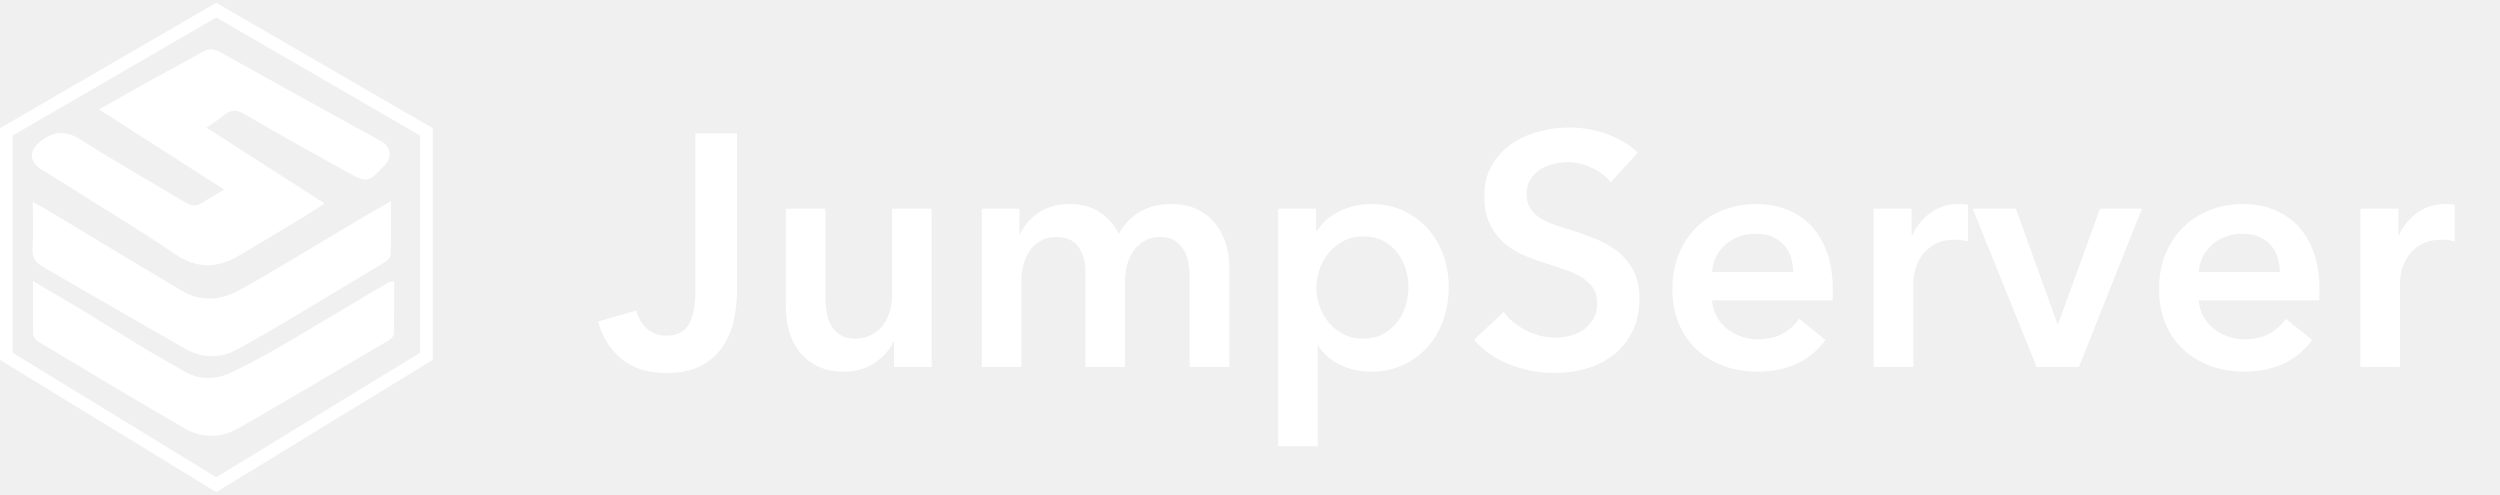
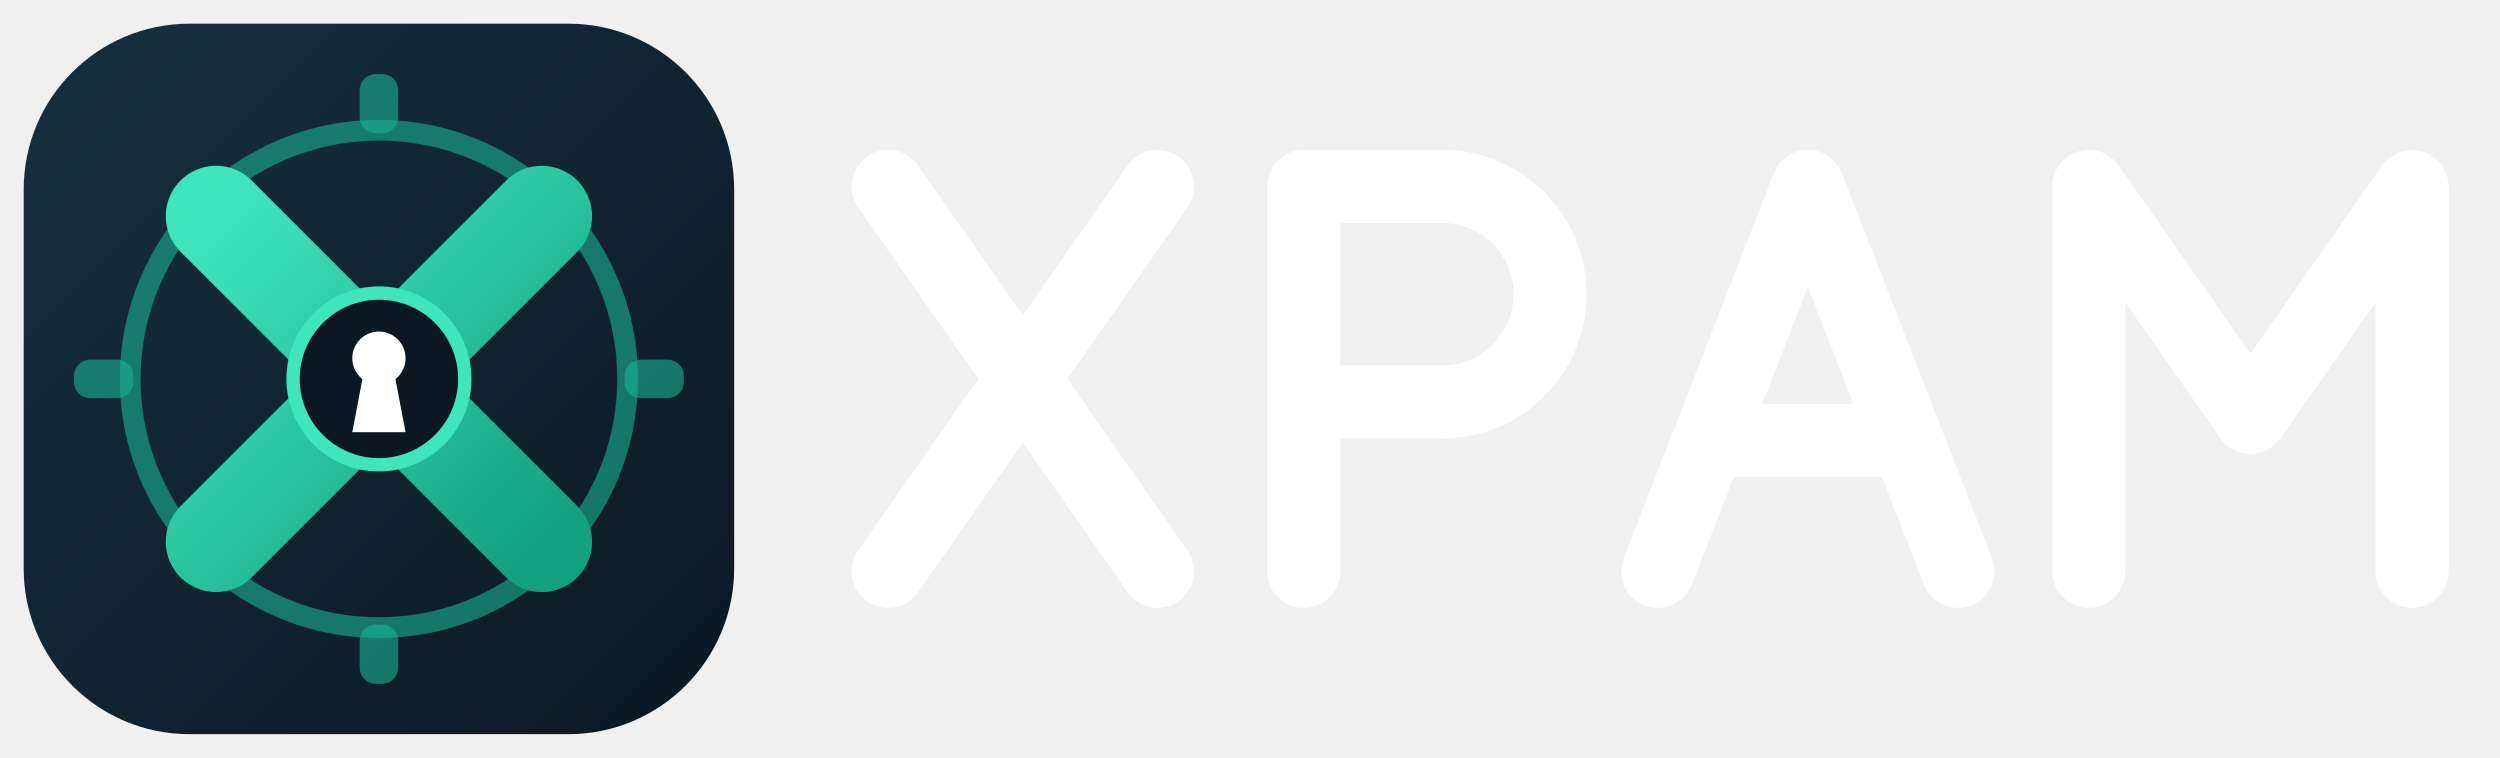
- <svg xmlns="http://www.w3.org/2000/svg" width="197" height="39" viewBox="0 0 197 38.557" fill="none" role="img" aria-labelledby="jumpserver-logo-title jumpserver-logo-desc">
-   <path fill="#FFFFFF" fill-rule="evenodd" d="M17.042 0L17.543 0.291L33.602 9.593L34.101 9.882V28.138L33.622 28.431L17.563 38.239L17.042 38.557L16.521 38.239L0.478 28.431L0 28.138V9.882L0.498 9.593L16.541 0.291L17.042 0ZM17.042 1.156L1 10.458V27.577L17.042 37.386L33.101 27.577V10.458L17.042 1.156ZM31.061 21.931C31.061 23.367 31.077 24.721 31.028 26.092C31.028 26.288 30.767 26.517 30.555 26.647C28.254 27.969 21.008 32.294 18.674 33.583C17.32 34.334 15.884 34.285 14.578 33.55C10.694 31.315 6.842 28.981 2.991 26.68C2.811 26.566 2.616 26.288 2.616 26.076C2.583 24.754 2.599 23.416 2.599 21.931C3.905 22.698 5.096 23.383 6.288 24.101C8.034 25.162 9.78 26.255 11.526 27.316C12.505 27.904 13.517 28.442 14.496 29.03C15.671 29.715 16.879 29.715 18.087 29.193C19.164 28.703 20.208 28.132 21.253 27.561C22.722 26.745 29.119 22.894 30.571 22.061C30.734 21.98 30.914 21.963 31.061 21.931ZM30.8 15.631C30.8 17.1 30.832 18.487 30.783 19.858C30.767 20.07 30.49 20.348 30.261 20.478C29.193 21.101 27.164 22.335 25.041 23.611L24.189 24.123C21.915 25.486 19.666 26.813 18.495 27.414C17.254 28.034 15.851 27.985 14.611 27.267C10.841 25.129 7.104 22.943 3.35 20.788C2.779 20.446 2.518 20.054 2.567 19.352C2.632 18.194 2.583 17.019 2.583 15.68C3.073 15.958 3.415 16.154 3.758 16.349C7.234 18.455 10.727 20.544 14.219 22.633C15.704 23.546 17.254 23.481 18.723 22.714C20.877 21.588 27.634 17.427 29.755 16.235C30.082 16.039 30.424 15.86 30.8 15.631ZM17.369 3.898C21.595 6.264 25.839 8.598 30.082 10.931C30.767 11.323 30.914 12.155 30.375 12.726C28.988 14.228 28.972 14.244 27.193 13.249C24.533 11.78 21.873 10.295 19.245 8.761C18.625 8.402 18.168 8.418 17.646 8.859C17.254 9.185 16.814 9.463 16.275 9.838C19.392 11.845 22.428 13.787 25.577 15.811C24.876 16.252 24.305 16.643 23.717 17.002C22.107 17.971 20.497 18.933 18.886 19.891C17.156 20.935 15.525 20.984 13.746 19.777C10.89 17.818 7.903 16.056 4.982 14.195C4.427 13.858 3.872 13.515 3.317 13.167C2.191 12.449 2.273 11.551 3.366 10.784C4.492 10.001 5.374 10.148 6.5 10.866C9.144 12.563 11.902 14.097 14.594 15.729C15.117 16.056 15.525 16.056 16.014 15.713C16.487 15.387 17.026 15.109 17.662 14.717C14.301 12.563 11.118 10.523 7.805 8.402C9.356 7.52 10.759 6.721 12.163 5.954C13.387 5.268 14.643 4.632 15.851 3.914C16.389 3.62 16.814 3.587 17.369 3.898Z" />
-   <path fill="#FFFFFF" transform="translate(47 28.7) scale(0.026 -0.026)" d="M426 229Q426 190 417.5 147Q409 104 386 67Q363 30 321 6Q279-18 213-18Q127-18 75.5 25Q24 68 5 138L121 171Q130 136 154 115.5Q178 95 211 95Q238 95 255.5 105Q273 115 282.5 133.5Q292 152 296 177.5Q300 203 300 233V708H426ZM1016 0H902V77H900Q884 41 844.5 13.5Q805-14 751-14Q704-14 670.5 2.5Q637 19 615.5 46Q594 73 584 108Q574 143 574 180V480H694V214Q694 193 697 170Q700 147 710 128.5Q720 110 737.5 98Q755 86 784 86Q812 86 833.5 97.5Q855 109 868.5 127Q882 145 889 168.5Q896 192 896 216V480H1016ZM1741 494Q1788 494 1821.5 477.5Q1855 461 1876.5 434Q1898 407 1908 372Q1918 337 1918 300V0H1798V266Q1798 287 1795 310Q1792 333 1782 351.5Q1772 370 1754.5 382Q1737 394 1708 394Q1680 394 1660 382Q1640 370 1627 351Q1614 332 1608 308.5Q1602 285 1602 262V0H1482V290Q1482 335 1460.5 364.5Q1439 394 1393 394Q1366 394 1346 382.5Q1326 371 1313.5 353Q1301 335 1294.5 311.5Q1288 288 1288 264V0H1168V480H1282V403H1284Q1292 421 1305.5 437Q1319 453 1337.5 466Q1356 479 1380 486.5Q1404 494 1433 494Q1489 494 1526 469Q1563 444 1583 403Q1607 447 1647 470.5Q1687 494 1741 494ZM2181 480V413H2184Q2193 427 2207.5 441.5Q2222 456 2243 467.5Q2264 479 2290.5 486.5Q2317 494 2350 494Q2401 494 2444 474.5Q2487 455 2518 421Q2549 387 2566 341Q2583 295 2583 242Q2583 189 2566.5 142.5Q2550 96 2519.5 61.5Q2489 27 2445.5 6.5Q2402-14 2347-14Q2296-14 2253.5 7Q2211 28 2188 64H2186V-240H2066V480ZM2461 242Q2461 270 2452.5 297.5Q2444 325 2427 347Q2410 369 2384 382.5Q2358 396 2323 396Q2290 396 2264 382Q2238 368 2219.5 346Q2201 324 2191.5 296Q2182 268 2182 240Q2182 212 2191.5 184.5Q2201 157 2219.5 135Q2238 113 2264 99.5Q2290 86 2323 86Q2358 86 2384 100Q2410 114 2427 136Q2444 158 2452.5 186Q2461 214 2461 242ZM3074 560Q3054 586 3017.5 603.5Q2981 621 2944 621Q2922 621 2900 615.5Q2878 610 2860 598.5Q2842 587 2830.5 568.5Q2819 550 2819 524Q2819 500 2829 483Q2839 466 2856.5 454Q2874 442 2899 433Q2924 424 2954 415Q2988 404 3024.5 390Q3061 376 3091.5 353Q3122 330 3141.5 295Q3161 260 3161 208Q3161 151 3140 108.5Q3119 66 3084 38Q3049 10 3002-4Q2955-18 2903-18Q2834-18 2768 7.5Q2702 33 2660 83L2750 167Q2776 131 2819.5 110Q2863 89 2905 89Q2927 89 2950 94.5Q2973 100 2991.5 113Q3010 126 3021.5 145.5Q3033 165 3033 194Q3033 222 3020 240.5Q3007 259 2985 272.5Q2963 286 2933 296Q2903 306 2870 317Q2838 327 2806 341Q2774 355 2748.5 378Q2723 401 2707 434.5Q2691 468 2691 518Q2691 572 2713.5 611Q2736 650 2772.5 675.5Q2809 701 2855.5 713.5Q2902 726 2950 726Q3004 726 3059.5 707Q3115 688 3156 650ZM3627 288Q3627 311 3620.5 332Q3614 353 3600 369Q3586 385 3564.5 394.5Q3543 404 3514 404Q3460 404 3422.5 371.5Q3385 339 3381 288ZM3747 234Q3747 226 3747 218Q3747 210 3746 202H3381Q3383 176 3394.5 154.5Q3406 133 3425 117.5Q3444 102 3468 93Q3492 84 3518 84Q3563 84 3594 100.5Q3625 117 3645 146L3725 82Q3654-14 3519-14Q3463-14 3416 3.5Q3369 21 3334.5 53Q3300 85 3280.5 131.5Q3261 178 3261 237Q3261 295 3280.5 342.5Q3300 390 3334 423.5Q3368 457 3414.5 475.5Q3461 494 3515 494Q3565 494 3607.5 477.5Q3650 461 3681 428.5Q3712 396 3729.5 347.5Q3747 299 3747 234ZM3871 480H3986V400H3988Q4008 442 4044 468Q4080 494 4128 494Q4135 494 4143 493.5Q4151 493 4157 491V381Q4145 384 4136.5 385Q4128 386 4120 386Q4079 386 4054 371Q4029 356 4015 335Q4001 314 3996 292Q3991 270 3991 257V0H3871ZM4171 480H4302L4428 130H4430L4557 480H4684L4493 0H4365ZM5102 288Q5102 311 5095.5 332Q5089 353 5075 369Q5061 385 5039.5 394.5Q5018 404 4989 404Q4935 404 4897.5 371.5Q4860 339 4856 288ZM5222 234Q5222 226 5222 218Q5222 210 5221 202H4856Q4858 176 4869.5 154.5Q4881 133 4900 117.5Q4919 102 4943 93Q4967 84 4993 84Q5038 84 5069 100.5Q5100 117 5120 146L5200 82Q5129-14 4994-14Q4938-14 4891 3.5Q4844 21 4809.5 53Q4775 85 4755.5 131.5Q4736 178 4736 237Q4736 295 4755.5 342.5Q4775 390 4809 423.5Q4843 457 4889.5 475.5Q4936 494 4990 494Q5040 494 5082.5 477.5Q5125 461 5156 428.5Q5187 396 5204.5 347.5Q5222 299 5222 234ZM5346 480H5461V400H5463Q5483 442 5519 468Q5555 494 5603 494Q5610 494 5618 493.5Q5626 493 5632 491V381Q5620 384 5611.5 385Q5603 386 5595 386Q5554 386 5529 371Q5504 356 5490 335Q5476 314 5471 292Q5466 270 5466 257V0H5346Z" />
+ <svg xmlns="http://www.w3.org/2000/svg" viewBox="0 0 1689 512" role="img" aria-label="XPAM">
+   <defs>
+     <linearGradient id="bg" x1="0" y1="0" x2="1" y2="1">
+       <stop offset="0" stop-color="#16303f" />
+       <stop offset="1" stop-color="#0b1823" />
+     </linearGradient>
+     <linearGradient id="x" x1="0" y1="0" x2="1" y2="1">
+       <stop offset="0" stop-color="#3fe6bd" />
+       <stop offset="1" stop-color="#12a182" />
+     </linearGradient>
+   </defs>
+   <rect x="16" y="16" width="480" height="480" rx="112" fill="url(#bg)" />
+   <circle cx="256" cy="256" r="168" fill="none" stroke="#1ab39499" stroke-width="14" />
+   <g fill="#1ab39499">
+     <rect x="243" y="50" width="26" height="40" rx="11" />
+     <rect x="243" y="422" width="26" height="40" rx="11" />
+     <rect x="50" y="243" width="40" height="26" rx="11" />
+     <rect x="422" y="243" width="40" height="26" rx="11" />
+   </g>
+   <g stroke="url(#x)" stroke-width="68" stroke-linecap="round">
+     <line x1="146" y1="146" x2="366" y2="366" />
+     <line x1="366" y1="146" x2="146" y2="366" />
+   </g>
+   <circle cx="256" cy="256" r="58" fill="#0b1823" stroke="#3fe6bd" stroke-width="9" />
+   <circle cx="256" cy="242" r="18" fill="#ffffff" />
+   <path d="M246 250h20l8 42h-36z" fill="#ffffff" />
+   <g fill="none" stroke="#ffffff" stroke-width="19" stroke-linecap="round" stroke-linejoin="round" transform="translate(600 126.0) scale(2.6)">
+     <path d="M0 0L70 100M70 0L0 100" />
+     <path d="M108 100V0h36a28 28 0 0 1 0 56h-36" />
+     <path d="M200 100L239 0l39 100M214 66h50" />
+     <path d="M312 100V0l42 60 42-60v100" />
+   </g>
</svg>
